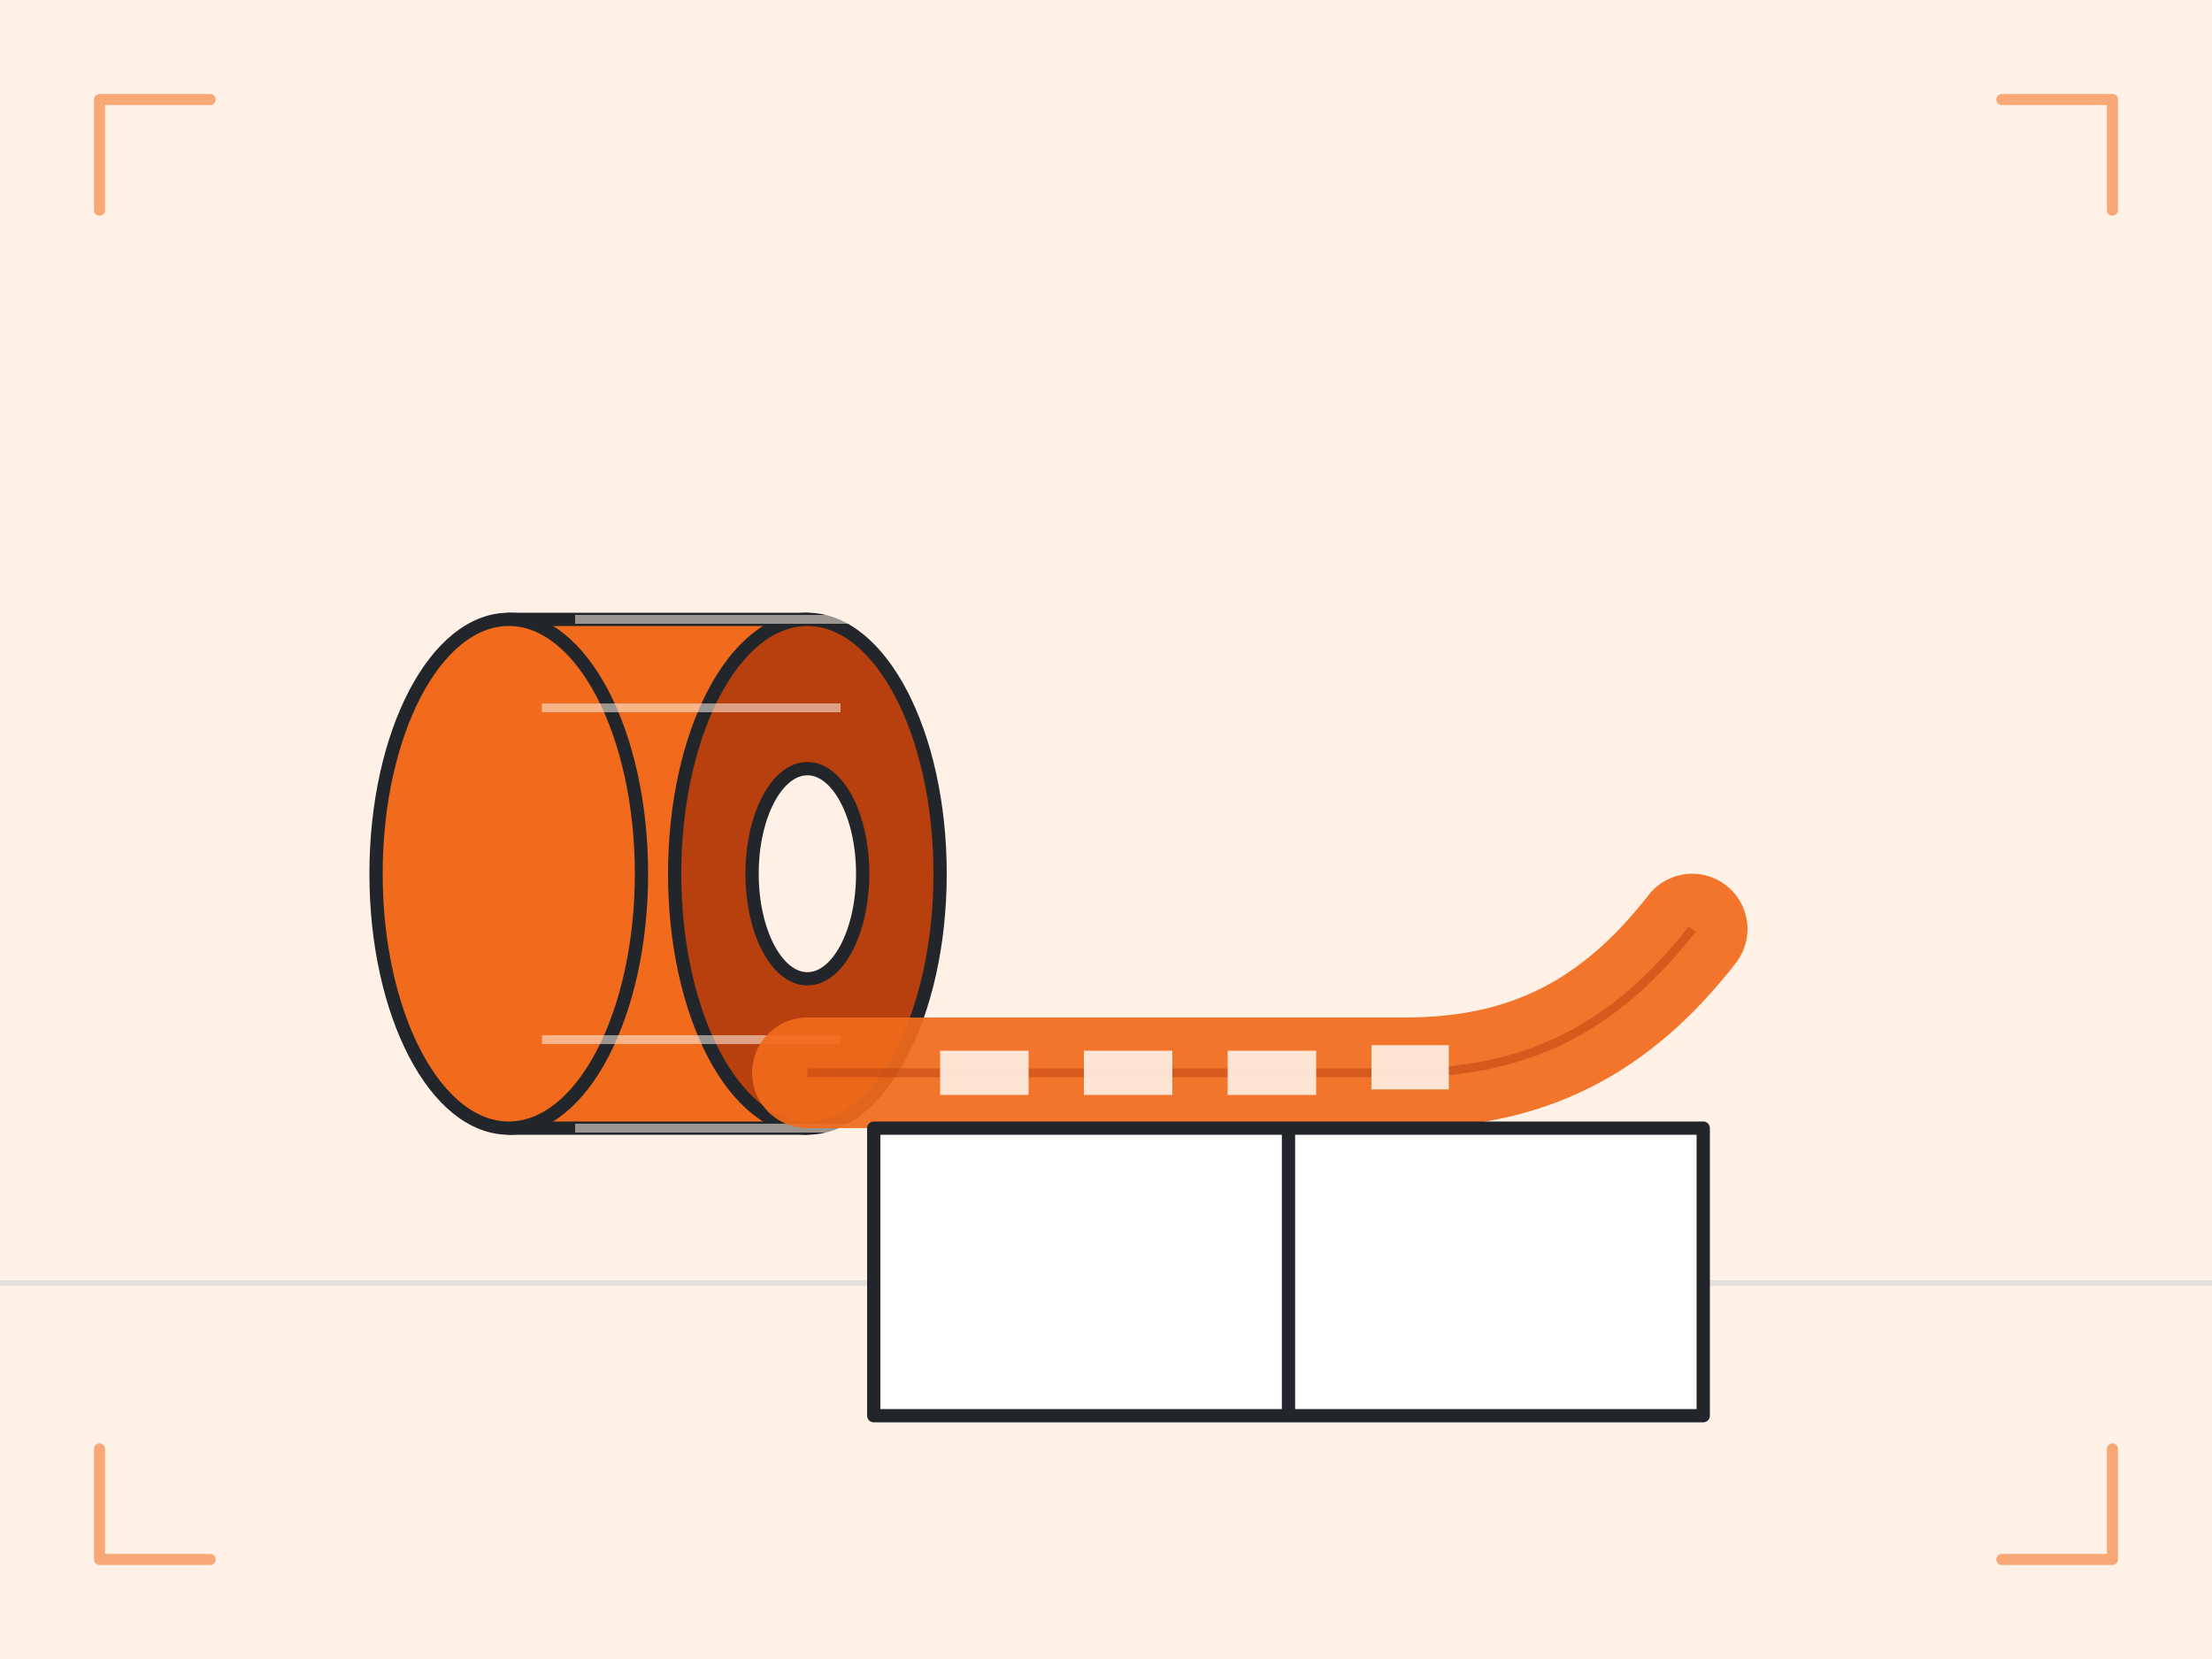
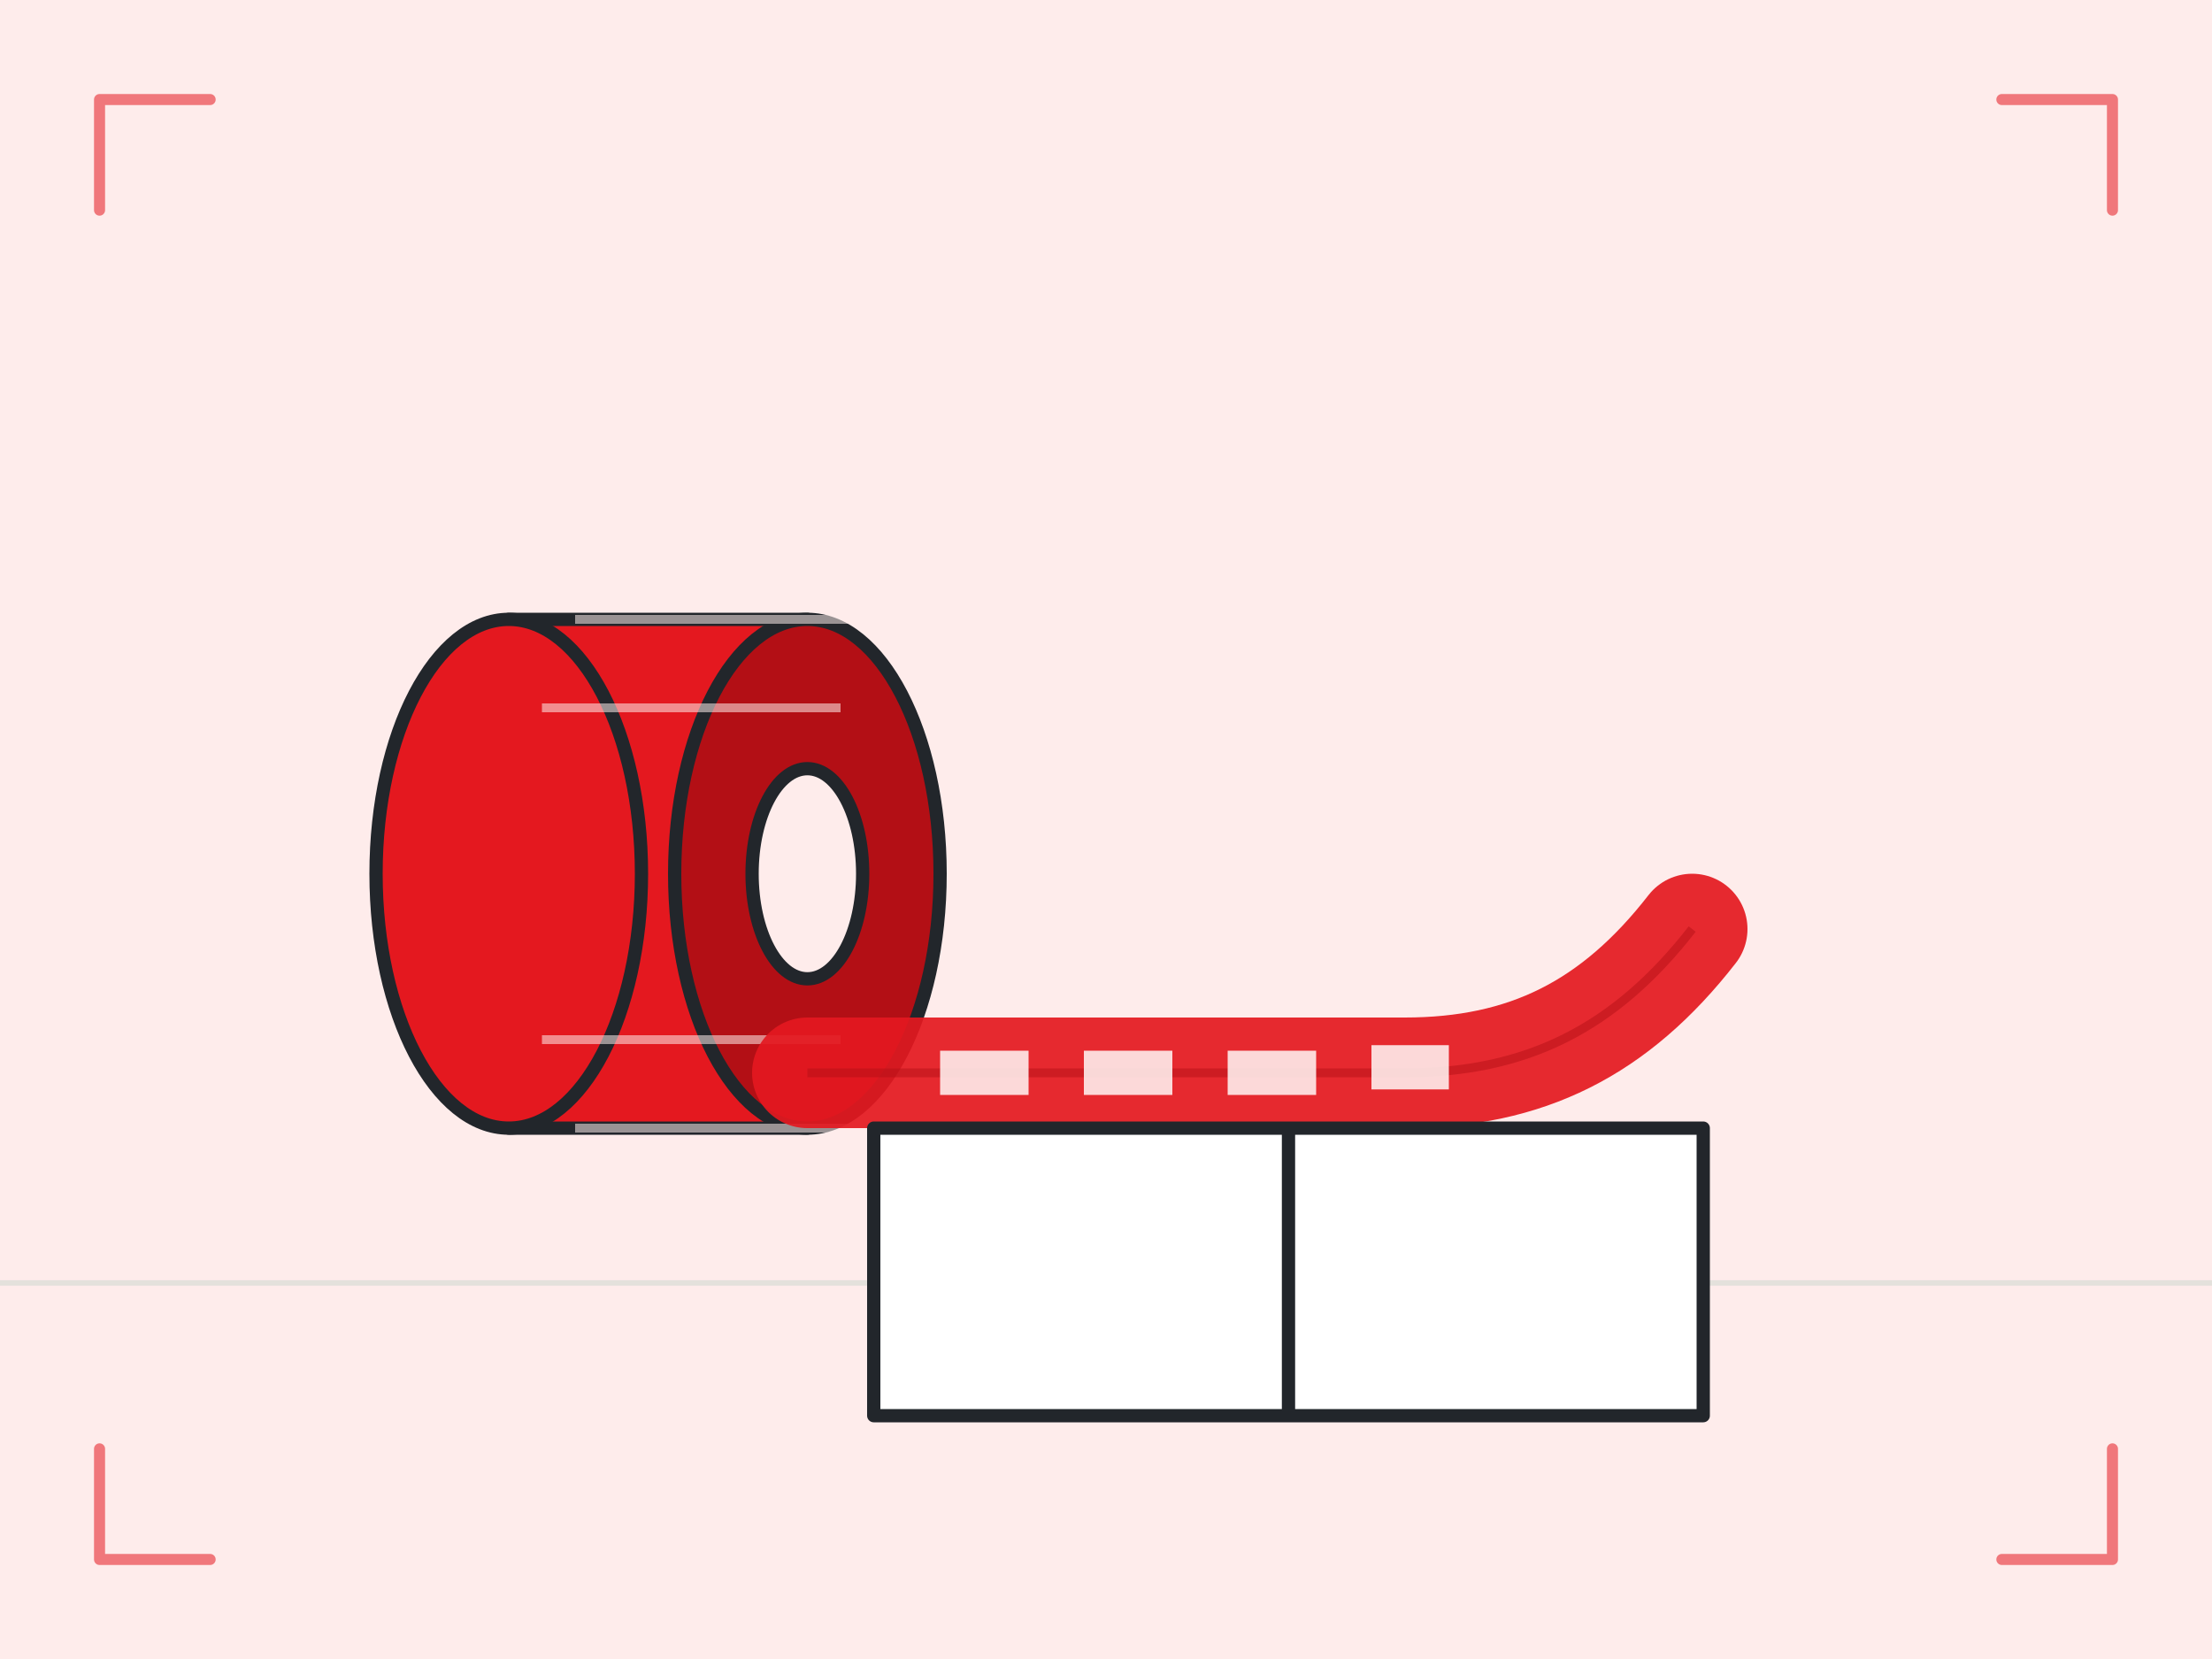
<svg xmlns="http://www.w3.org/2000/svg" viewBox="0 0 400 300" width="400" height="300" role="img">
-   <rect width="400" height="300" fill="#FFF1E6" />
+   <rect width="400" height="300" fill="#FEECEB" />
  <g stroke="#E4E1DC" stroke-width="1">
    <path d="M0 232h400" />
  </g>
-   <g stroke="#F26A1B" stroke-width="2" stroke-linecap="round" opacity=".55">
+   <g stroke="#E4181F" stroke-width="2" stroke-linecap="round" opacity=".55">
    <path d="M18 18h20M18 18v20" />
    <path d="M382 18h-20M382 18v20" />
    <path d="M18 282h20M18 282v-20" />
    <path d="M382 282h-20M382 282v-20" />
  </g>
  <g stroke="#22262B" stroke-width="2.4" stroke-linejoin="round">
-     <path d="M92 112h54v92H92z" fill="#F26A1B" />
-     <ellipse cx="92" cy="158" rx="24" ry="46" fill="#F26A1B" />
-     <ellipse cx="146" cy="158" rx="24" ry="46" fill="#B8400E" />
-     <ellipse cx="146" cy="158" rx="10" ry="19" fill="#FFF1E6" />
+     <path d="M92 112h54v92H92z" fill="#E4181F" />
+     <ellipse cx="92" cy="158" rx="24" ry="46" fill="#E4181F" />
+     <ellipse cx="146" cy="158" rx="24" ry="46" fill="#B30F15" />
+     <ellipse cx="146" cy="158" rx="10" ry="19" fill="#FEECEB" />
  </g>
-   <g stroke="#FFF1E6" stroke-width="1.6" opacity=".55">
+   <g stroke="#FEECEB" stroke-width="1.6" opacity=".55">
    <path d="M104 112h54M104 204h54M98 128h54M98 188h54" />
  </g>
-   <path d="M146 194h108c22 0 38-8 52-26" fill="none" stroke="#F26A1B" stroke-width="20" stroke-linecap="round" opacity=".92" />
-   <path d="M146 194h108c22 0 38-8 52-26" fill="none" stroke="#B8400E" stroke-width="1.6" opacity=".5" />
-   <g fill="#FFF1E6" opacity=".9">
+   <path d="M146 194h108c22 0 38-8 52-26" fill="none" stroke="#E4181F" stroke-width="20" stroke-linecap="round" opacity=".92" />
+   <path d="M146 194h108c22 0 38-8 52-26" fill="none" stroke="#B30F15" stroke-width="1.6" opacity=".5" />
+   <g fill="#FEECEB" opacity=".9">
    <path d="M170 190h16v8h-16zM196 190h16v8h-16zM222 190h16v8h-16zM248 189h14v8h-14z" />
  </g>
  <g fill="#FFFFFF" stroke="#22262B" stroke-width="2.4" stroke-linejoin="round">
    <path d="M158 204h150v52H158z" />
    <path d="M233 204v52" />
  </g>
</svg>
